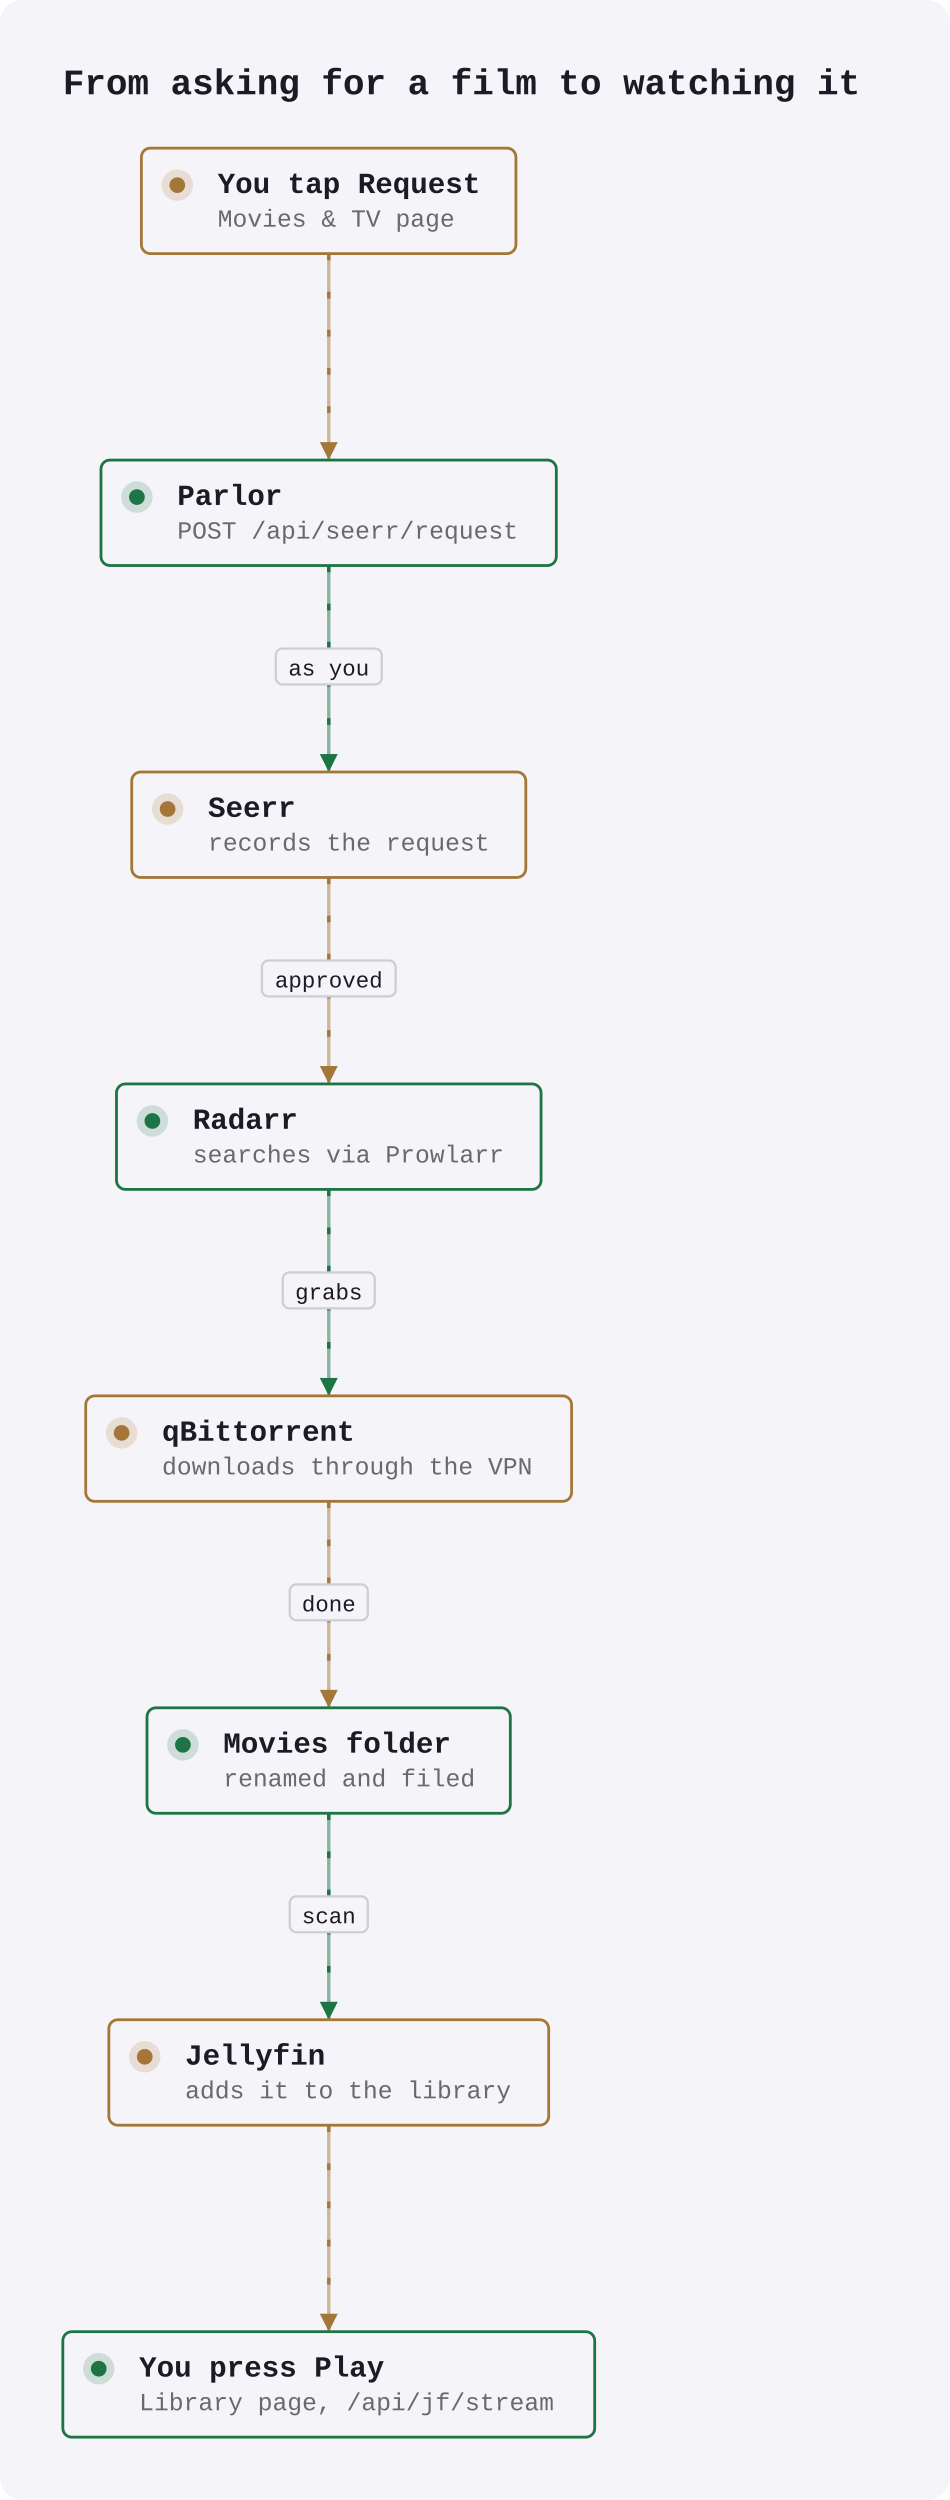
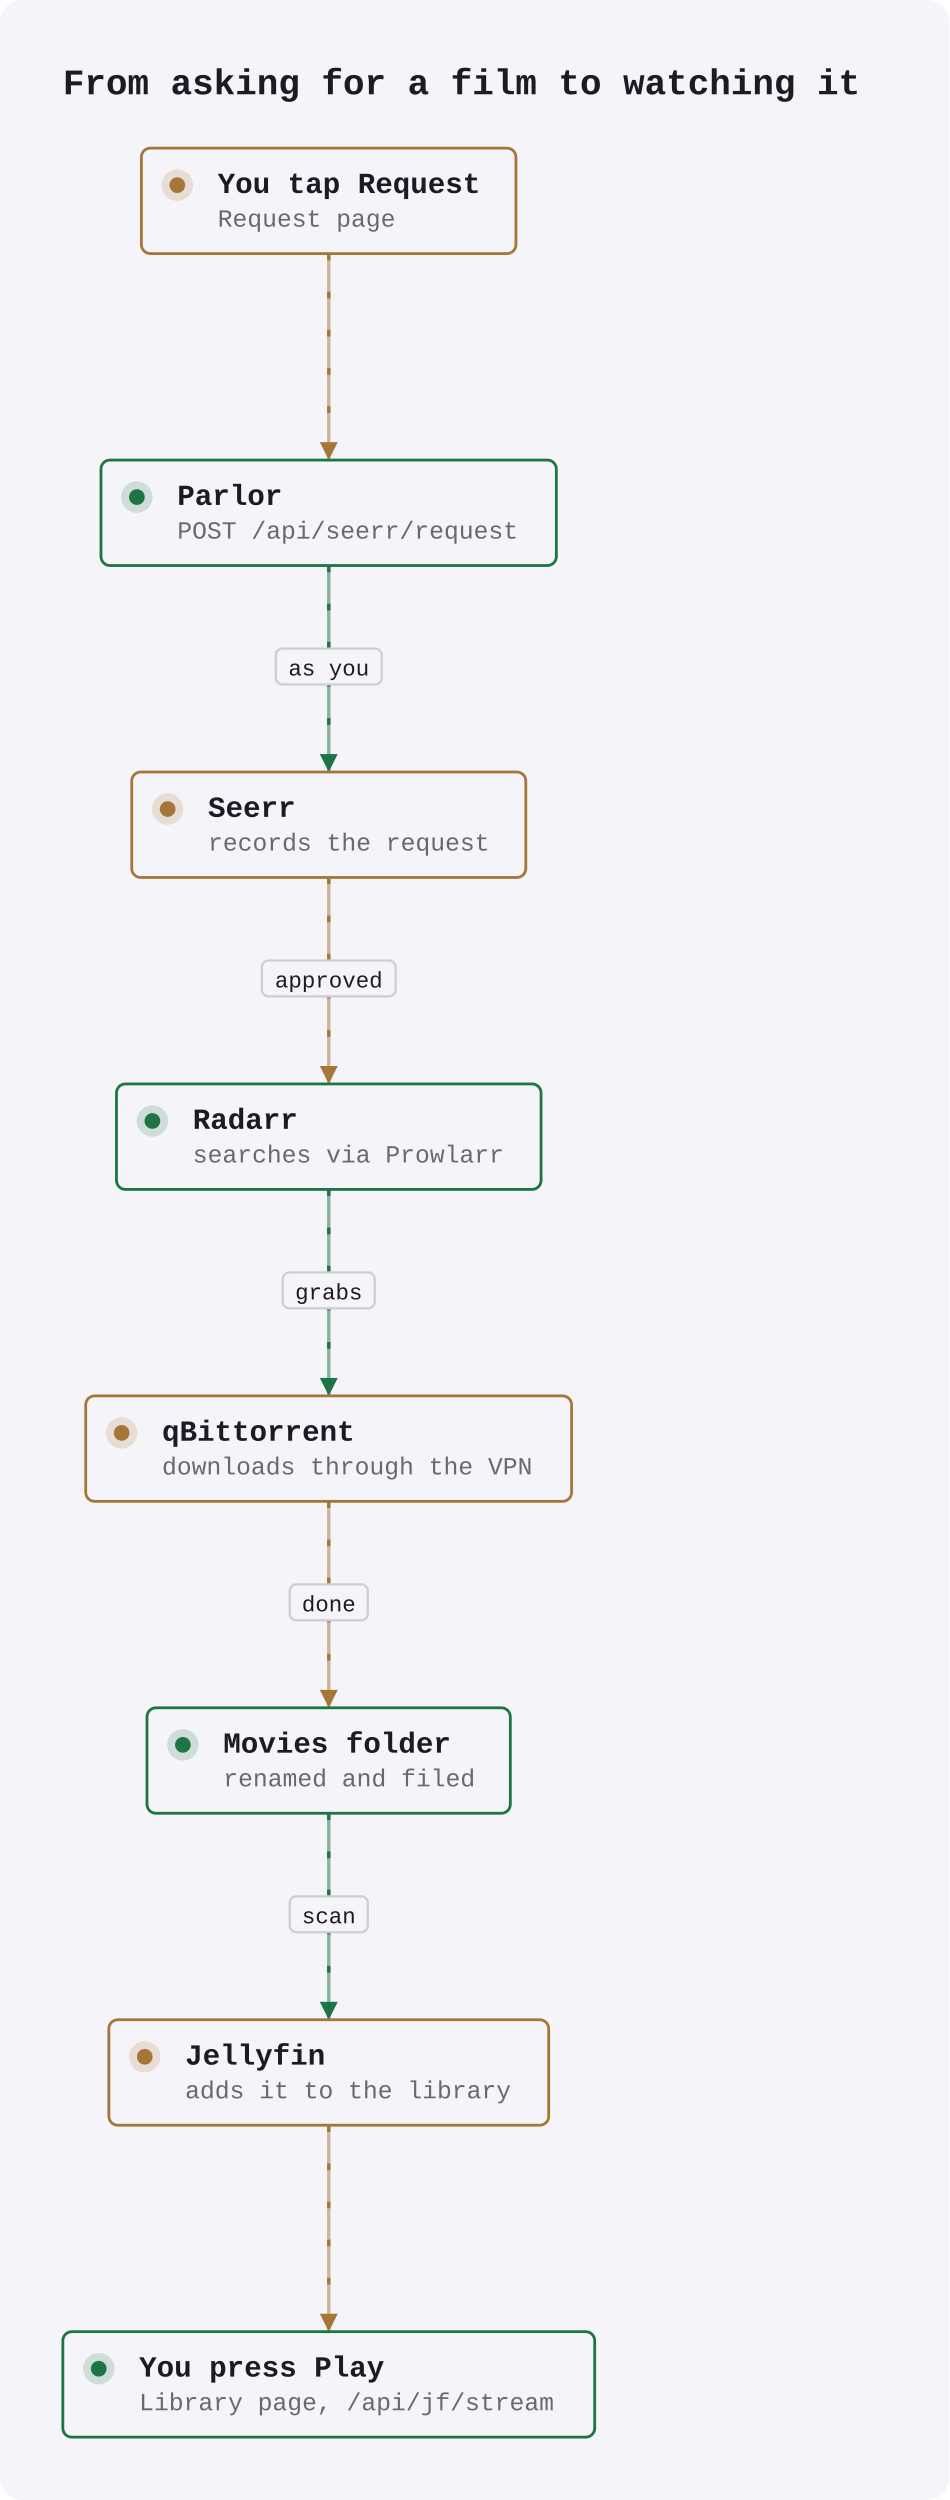
<svg xmlns="http://www.w3.org/2000/svg" viewBox="0 0 423 1114" width="423" height="1114" role="img" aria-labelledby="t d" font-family="ui-monospace,SFMono-Regular,Menlo,Consolas,'Liberation Mono',monospace">
  <style>.f{animation:f 1.7s linear infinite}@keyframes f{to{stroke-dashoffset:-17}}@media (prefers-reduced-motion:reduce){.f{animation:none}}</style>
  <rect width="423" height="1114" rx="10" fill="#F5F4F8" />
  <text x="28" y="42" font-size="16" font-weight="700" fill="#1C1A24">From asking for a film to watching it</text>
  <path d="M146.5 113C146.5 159 146.5 159 146.5 205" fill="none" stroke="#A47739" stroke-opacity=".5" stroke-width="1.5" />
  <path class="f" d="M146.5 113C146.5 159 146.5 159 146.5 205" fill="none" stroke="#A47739" stroke-width="1.5" stroke-dasharray="3 14" />
  <path d="M146.5 205 L142.5 197 L150.5 197Z" fill="#A47739" />
  <path d="M146.5 252C146.5 298 146.5 298 146.5 344" fill="none" stroke="#1D7444" stroke-opacity=".5" stroke-width="1.5" />
  <path class="f" d="M146.5 252C146.5 298 146.5 298 146.5 344" fill="none" stroke="#1D7444" stroke-width="1.5" stroke-dasharray="3 14" />
  <path d="M146.5 344 L142.5 336 L150.5 336Z" fill="#1D7444" />
  <rect x="122.9" y="289" width="47.2" height="16" rx="3" fill="#F5F4F8" stroke="#CECDD2" />
  <text x="146.5" y="301" font-size="10" text-anchor="middle" fill="#1C1A24">as you</text>
  <path d="M146.5 391C146.5 437 146.5 437 146.5 483" fill="none" stroke="#A47739" stroke-opacity=".5" stroke-width="1.5" />
  <path class="f" d="M146.5 391C146.5 437 146.5 437 146.5 483" fill="none" stroke="#A47739" stroke-width="1.5" stroke-dasharray="3 14" />
  <path d="M146.5 483 L142.5 475 L150.5 475Z" fill="#A47739" />
  <rect x="116.7" y="428" width="59.6" height="16" rx="3" fill="#F5F4F8" stroke="#CECDD2" />
  <text x="146.5" y="440" font-size="10" text-anchor="middle" fill="#1C1A24">approved</text>
  <path d="M146.5 530C146.5 576 146.5 576 146.5 622" fill="none" stroke="#1D7444" stroke-opacity=".5" stroke-width="1.5" />
  <path class="f" d="M146.5 530C146.5 576 146.5 576 146.5 622" fill="none" stroke="#1D7444" stroke-width="1.5" stroke-dasharray="3 14" />
  <path d="M146.5 622 L142.5 614 L150.5 614Z" fill="#1D7444" />
  <rect x="126" y="567" width="41" height="16" rx="3" fill="#F5F4F8" stroke="#CECDD2" />
  <text x="146.5" y="579" font-size="10" text-anchor="middle" fill="#1C1A24">grabs</text>
  <path d="M146.5 669C146.5 715 146.5 715 146.5 761" fill="none" stroke="#A47739" stroke-opacity=".5" stroke-width="1.5" />
  <path class="f" d="M146.5 669C146.5 715 146.5 715 146.5 761" fill="none" stroke="#A47739" stroke-width="1.5" stroke-dasharray="3 14" />
  <path d="M146.5 761 L142.5 753 L150.5 753Z" fill="#A47739" />
  <rect x="129.1" y="706" width="34.8" height="16" rx="3" fill="#F5F4F8" stroke="#CECDD2" />
  <text x="146.5" y="718" font-size="10" text-anchor="middle" fill="#1C1A24">done</text>
  <path d="M146.5 808C146.5 854 146.5 854 146.5 900" fill="none" stroke="#1D7444" stroke-opacity=".5" stroke-width="1.5" />
  <path class="f" d="M146.5 808C146.5 854 146.5 854 146.5 900" fill="none" stroke="#1D7444" stroke-width="1.5" stroke-dasharray="3 14" />
  <path d="M146.5 900 L142.5 892 L150.5 892Z" fill="#1D7444" />
  <rect x="129.1" y="845" width="34.8" height="16" rx="3" fill="#F5F4F8" stroke="#CECDD2" />
  <text x="146.5" y="857" font-size="10" text-anchor="middle" fill="#1C1A24">scan</text>
  <path d="M146.5 947C146.5 993 146.5 993 146.5 1039" fill="none" stroke="#A47739" stroke-opacity=".5" stroke-width="1.5" />
  <path class="f" d="M146.5 947C146.5 993 146.5 993 146.5 1039" fill="none" stroke="#A47739" stroke-width="1.5" stroke-dasharray="3 14" />
  <path d="M146.5 1039 L142.5 1031 L150.5 1031Z" fill="#A47739" />
  <rect x="63" y="66" width="166.9" height="47" rx="4" fill="#F5F4F8" stroke="#A47739" stroke-width="1.25" />
  <circle cx="79" cy="82.5" r="7" fill="#A47739" opacity=".18" />
  <circle cx="79" cy="82.5" r="3.5" fill="#A47739" />
  <text x="97" y="86" font-size="13" font-weight="600" fill="#1C1A24">You tap Request</text>
-   <text x="97" y="101" font-size="11" fill="#696870">Movies &amp; TV page</text>
+   <text x="97" y="101" font-size="11" fill="#696870">Request page</text>
  <rect x="45" y="205" width="202.9" height="47" rx="4" fill="#F5F4F8" stroke="#1D7444" stroke-width="1.25" />
  <circle cx="61" cy="221.5" r="7" fill="#1D7444" opacity=".18" />
  <circle cx="61" cy="221.5" r="3.5" fill="#1D7444" />
  <text x="79" y="225" font-size="13" font-weight="600" fill="#1C1A24">Parlor</text>
  <text x="79" y="240" font-size="11" fill="#696870">POST /api/seerr/request</text>
  <rect x="58.7" y="344" width="175.6" height="47" rx="4" fill="#F5F4F8" stroke="#A47739" stroke-width="1.25" />
  <circle cx="74.7" cy="360.5" r="7" fill="#A47739" opacity=".18" />
  <circle cx="74.7" cy="360.5" r="3.5" fill="#A47739" />
  <text x="92.7" y="364" font-size="13" font-weight="600" fill="#1C1A24">Seerr</text>
  <text x="92.7" y="379" font-size="11" fill="#696870">records the request</text>
  <rect x="51.9" y="483" width="189.2" height="47" rx="4" fill="#F5F4F8" stroke="#1D7444" stroke-width="1.25" />
  <circle cx="67.9" cy="499.5" r="7" fill="#1D7444" opacity=".18" />
  <circle cx="67.9" cy="499.5" r="3.5" fill="#1D7444" />
  <text x="85.9" y="503" font-size="13" font-weight="600" fill="#1C1A24">Radarr</text>
  <text x="85.9" y="518" font-size="11" fill="#696870">searches via Prowlarr</text>
  <rect x="38.2" y="622" width="216.5" height="47" rx="4" fill="#F5F4F8" stroke="#A47739" stroke-width="1.25" />
  <circle cx="54.2" cy="638.5" r="7" fill="#A47739" opacity=".18" />
  <circle cx="54.2" cy="638.5" r="3.5" fill="#A47739" />
  <text x="72.2" y="642" font-size="13" font-weight="600" fill="#1C1A24">qBittorrent</text>
  <text x="72.2" y="657" font-size="11" fill="#696870">downloads through the VPN</text>
  <rect x="65.5" y="761" width="161.9" height="47" rx="4" fill="#F5F4F8" stroke="#1D7444" stroke-width="1.25" />
  <circle cx="81.5" cy="777.5" r="7" fill="#1D7444" opacity=".18" />
  <circle cx="81.5" cy="777.5" r="3.5" fill="#1D7444" />
  <text x="99.5" y="781" font-size="13" font-weight="600" fill="#1C1A24">Movies folder</text>
  <text x="99.5" y="796" font-size="11" fill="#696870">renamed and filed</text>
  <rect x="48.5" y="900" width="196" height="47" rx="4" fill="#F5F4F8" stroke="#A47739" stroke-width="1.25" />
  <circle cx="64.5" cy="916.5" r="7" fill="#A47739" opacity=".18" />
  <circle cx="64.5" cy="916.5" r="3.5" fill="#A47739" />
  <text x="82.5" y="920" font-size="13" font-weight="600" fill="#1C1A24">Jellyfin</text>
  <text x="82.5" y="935" font-size="11" fill="#696870">adds it to the library</text>
  <rect x="28" y="1039" width="237" height="47" rx="4" fill="#F5F4F8" stroke="#1D7444" stroke-width="1.25" />
  <circle cx="44" cy="1055.5" r="7" fill="#1D7444" opacity=".18" />
  <circle cx="44" cy="1055.5" r="3.5" fill="#1D7444" />
  <text x="62" y="1059" font-size="13" font-weight="600" fill="#1C1A24">You press Play</text>
  <text x="62" y="1074" font-size="11" fill="#696870">Library page, /api/jf/stream</text>
</svg>
